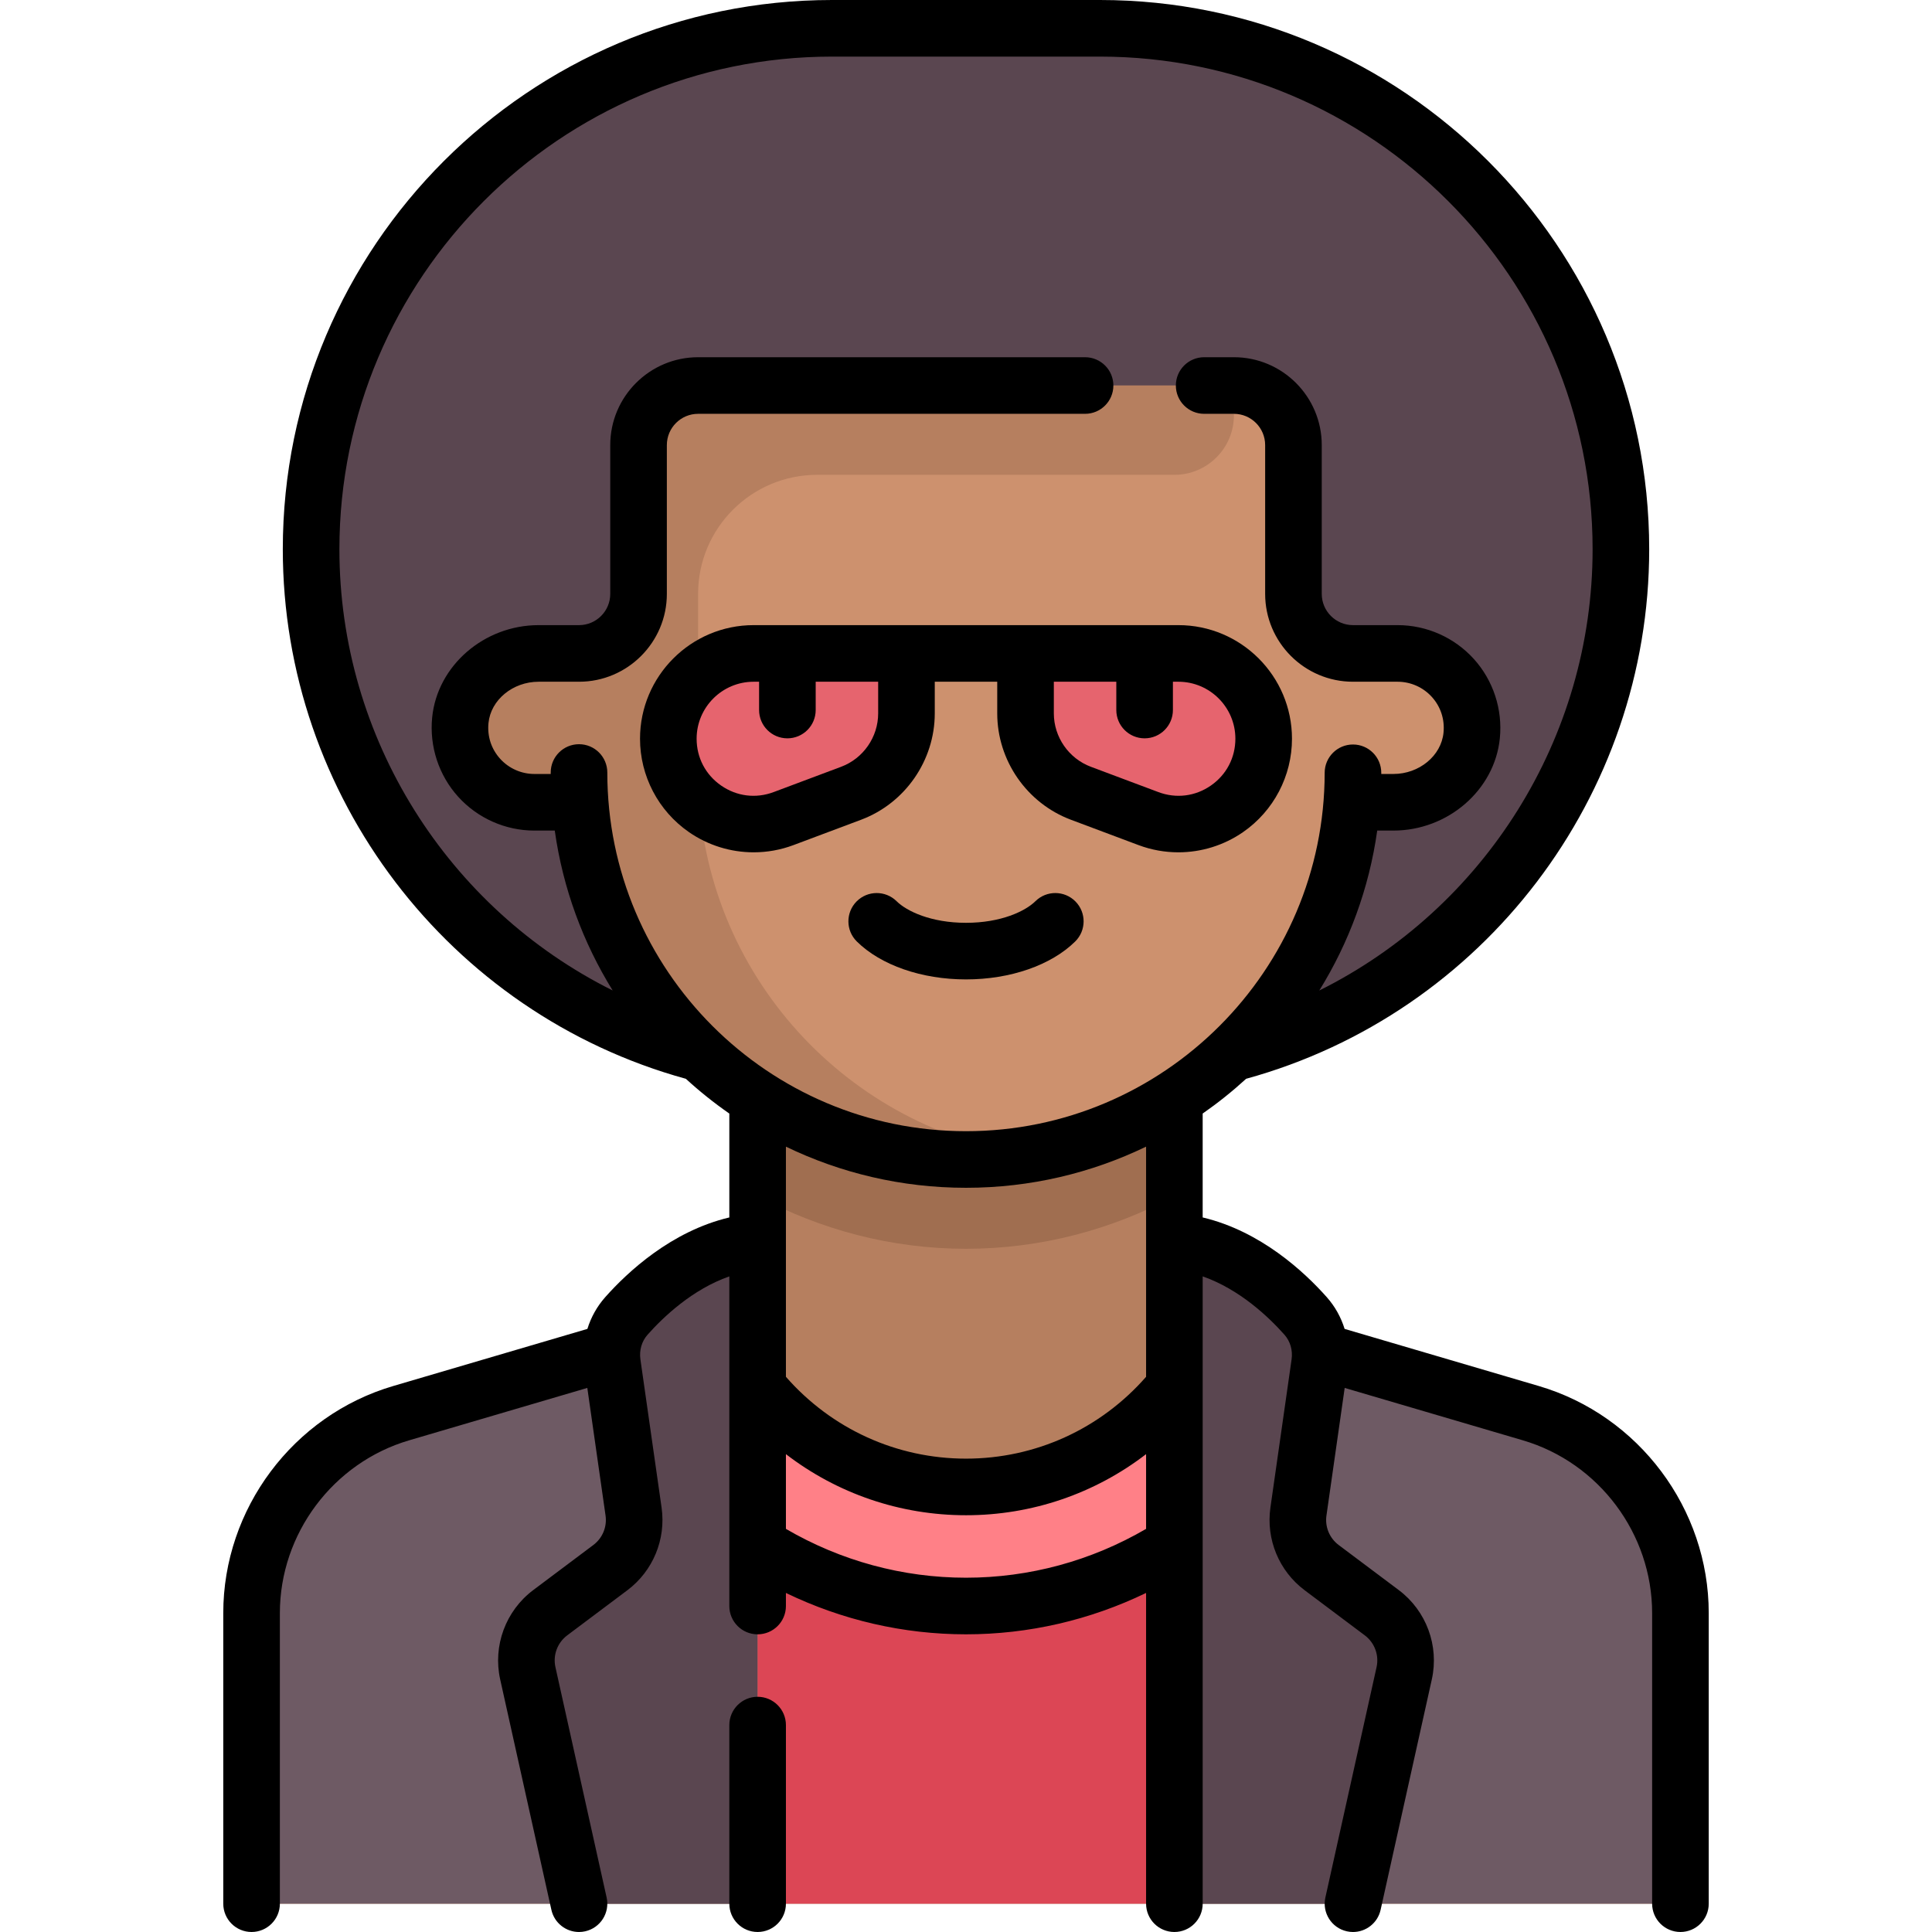
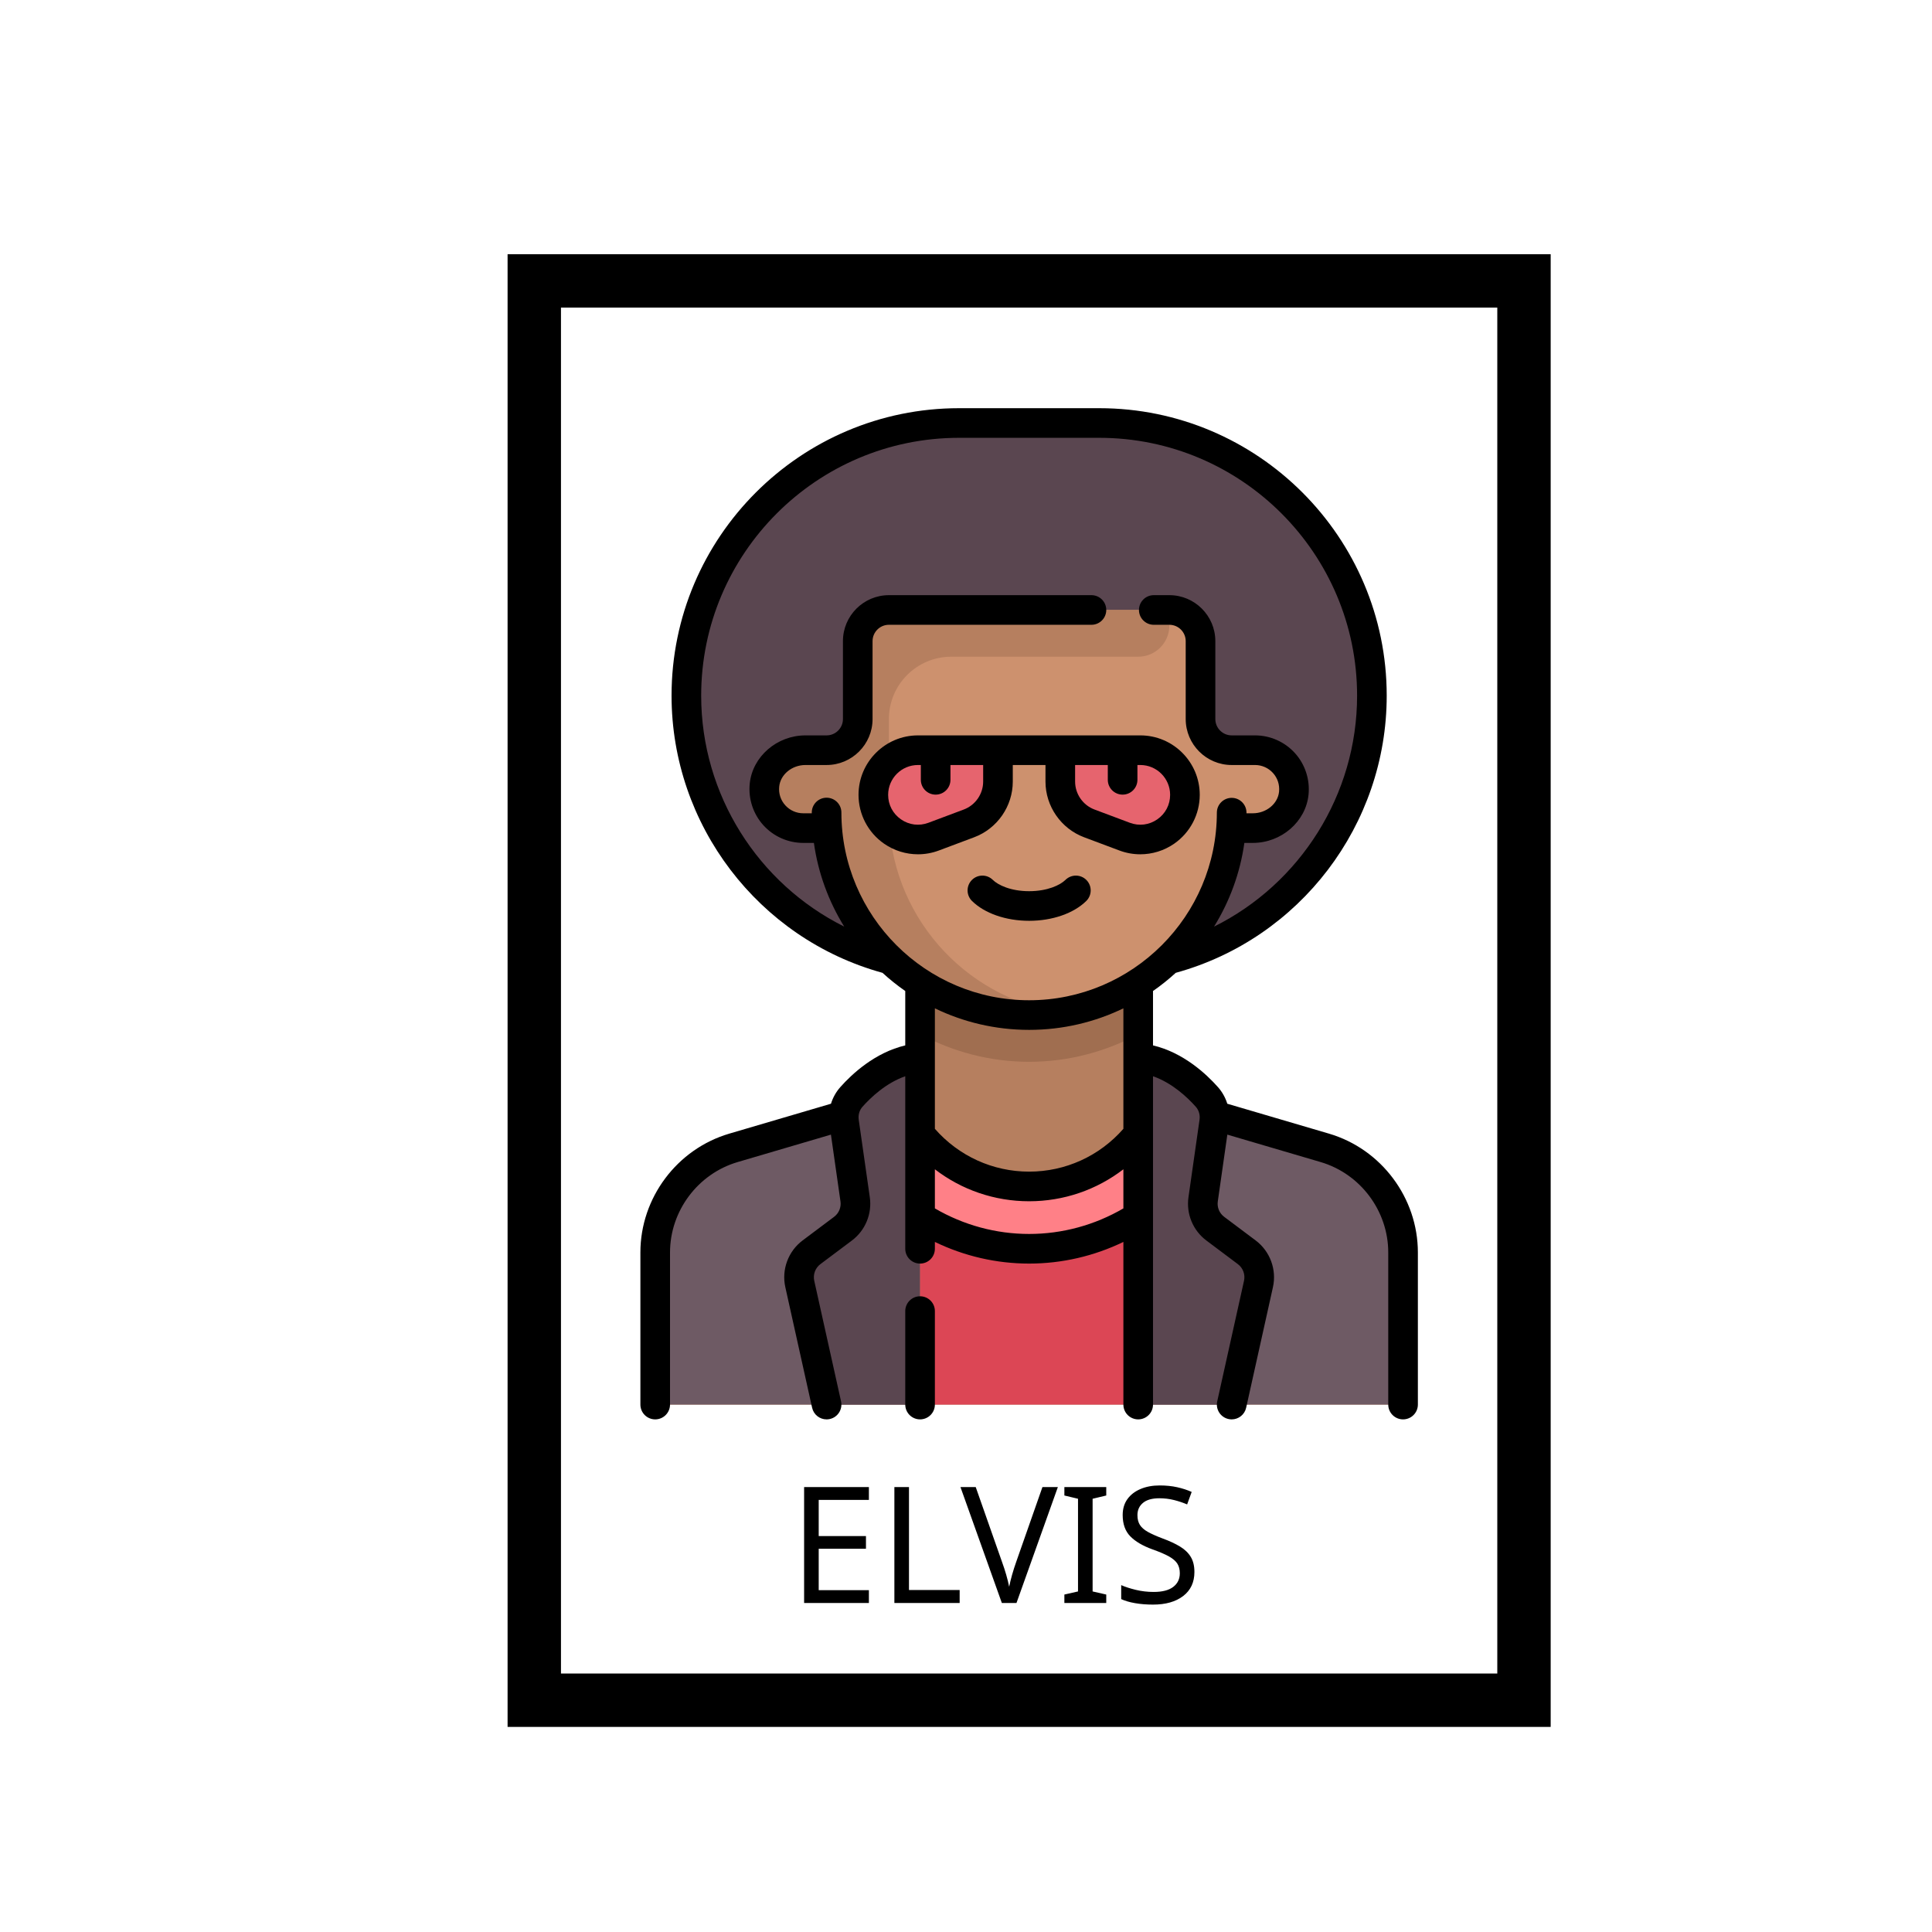
- <svg xmlns="http://www.w3.org/2000/svg" version="1.1" id="Capa_1" x="0px" y="0px" viewBox="0 0 512.002 512.002" style="enable-background:new 0 0 512.002 512.002;" xml:space="preserve">
-   <path style="fill:#5A4650;" d="M291.502,283.611h-71c-76.246,0-138.055-61.81-138.055-138.055l0,0  C82.446,69.31,144.256,7.5,220.502,7.5h71c76.246,0,138.055,61.81,138.055,138.055l0,0  C429.557,221.802,367.748,283.611,291.502,283.611z" />
-   <path style="fill:#B67F5F;" d="M405.695,374.508l-77.482-22.789c-10.072-2.962-16.989-12.206-16.989-22.705V291.5H200.78v37.514  c0,10.499-6.917,19.743-16.989,22.705l-77.482,22.789c-23.502,6.912-39.64,28.481-39.64,52.978V504.5h378.667v-77.014  C445.335,402.989,429.196,381.42,405.695,374.508z" />
-   <path style="fill:#A06E50;" d="M200.78,316.993c16.574,8.853,35.369,13.951,55.222,13.951s38.649-5.098,55.222-13.951V291.5H200.78  V316.993z" />
-   <path style="fill:#CD916E;" d="M370.391,173.167h-11.833c-8.713,0-15.778-7.064-15.778-15.778v-39.444  c0-8.714-7.065-15.778-15.778-15.778h-142c-8.713,0-15.778,7.064-15.778,15.778v39.444c0,8.714-7.065,15.778-15.778,15.778h-11.833  c-10.892,0-19.722,8.83-19.722,19.722s8.83,19.722,19.722,19.722h12.232c4.041,52.941,48.181,94.667,102.157,94.667  s98.116-41.725,102.157-94.667h12.232c10.892,0,19.722-8.83,19.722-19.722C390.113,181.996,381.283,173.167,370.391,173.167z" />
-   <path style="fill:#B67F5F;" d="M185.002,102.167c-8.713,0-15.778,7.064-15.778,15.778v39.444c0,8.714-7.065,15.778-15.778,15.778  h-11.833c-10.892,0-19.722,8.83-19.722,19.722s8.83,19.722,19.722,19.722h12.232c4.041,52.941,48.181,94.667,102.157,94.667  c5.397,0,10.658-0.526,15.828-1.329c-49.153-7.586-86.828-49.949-86.828-101.226V157.39c0-17.428,14.127-31.556,31.556-31.556  h94.667c8.713,0,15.778-7.064,15.778-15.778v-7.889L185.002,102.167L185.002,102.167z" />
-   <path style="fill:#6E5A64;" d="M311.224,504.5h134.111v-77.014c0-24.497-16.139-46.066-39.64-52.978l-77.482-22.789  c-9.444-2.778-16.035-11.096-16.831-20.774h-0.158V504.5z" />
-   <path style="fill:#5A4650;" d="M358.557,504.5l13.57-61.063c1.344-6.05-0.977-12.326-5.935-16.045l-15.938-11.954  c-4.609-3.457-6.967-9.15-6.153-14.854l5.608-39.259c0.649-4.542-0.662-9.155-3.708-12.586  c-6.341-7.143-18.751-18.419-34.778-19.726V504.5H358.557z" />
-   <path style="fill:#6E5A64;" d="M200.78,504.5H66.668v-77.014c0-24.497,16.139-46.066,39.64-52.978l77.482-22.789  c9.444-2.778,16.035-11.096,16.831-20.774h0.158V504.5H200.78z" />
-   <path style="fill:#5A4650;" d="M153.446,504.5l-13.57-61.063c-1.344-6.05,0.977-12.326,5.935-16.045l15.938-11.954  c4.609-3.457,6.967-9.15,6.153-14.854l-5.608-39.259c-0.649-4.542,0.662-9.155,3.708-12.586  c6.341-7.143,18.751-18.419,34.778-19.726V504.5H153.446z" />
-   <path style="fill:#DC4655;" d="M256.002,409.833c-20.979,0-40.218-7.445-55.222-19.837V504.5h110.444V389.996  C296.22,402.388,276.981,409.833,256.002,409.833z" />
-   <path style="fill:#FF8087;" d="M311.224,409.336v-41.752c-13.026,16.123-32.927,26.472-55.222,26.472s-42.196-10.349-55.222-26.472  v41.752c15.961,10.252,34.885,16.275,55.222,16.275S295.263,419.588,311.224,409.336z" />
-   <g>
-     <path style="fill:#E6646E;" d="M207.654,216.936l17.903-6.713c8.823-3.308,14.667-11.743,14.667-21.165v-15.891h-40.507   c-12.484,0-22.604,10.12-22.604,22.604l0,0C177.113,211.553,192.876,222.478,207.654,216.936z" />
-     <path style="fill:#E6646E;" d="M304.35,216.936l-17.903-6.713c-8.823-3.308-14.667-11.743-14.667-21.165v-15.891h40.507   c12.484,0,22.604,10.12,22.604,22.604l0,0C334.891,211.553,319.127,222.478,304.35,216.936z" />
+ <svg xmlns="http://www.w3.org/2000/svg" xmlns:ns1="http://www.openswatchbook.org/uri/2009/osb" xmlns:xlink="http://www.w3.org/1999/xlink" version="1.1" id="Capa_1" x="0px" y="0px" viewBox="0 0 511.999 511.999" style="enable-background:new 0 0 511.999 511.999;" xml:space="preserve">
+   <defs id="defs93">
+     <linearGradient id="linearGradient2457" ns1:paint="solid">
+       <stop style="stop-color:#000000;stop-opacity:1;" offset="0" id="stop2455" />
+     </linearGradient>
+     <linearGradient xlink:href="#linearGradient2457" id="linearGradient2459-6-2" x1="1442.357" y1="-339.512" x2="1514.929" y2="-339.512" gradientUnits="userSpaceOnUse" gradientTransform="matrix(6.466927,0,0,9.677302,-9356.174,3517.693)" />
+     <pattern y="0" x="0" height="6" width="6" patternUnits="userSpaceOnUse" id="EMFhbasepattern" />
+   </defs>
+   <g id="g60">
+ </g>
+   <g id="g62">
+ </g>
+   <g id="g64">
+ </g>
+   <g id="g66">
+ </g>
+   <g id="g68">
+ </g>
+   <g id="g70">
+ </g>
+   <g id="g72">
+ </g>
+   <g id="g74">
+ </g>
+   <g id="g76">
+ </g>
+   <g id="g78">
+ </g>
+   <g id="g80">
+ </g>
+   <g id="g82">
+ </g>
+   <g id="g84">
+ </g>
+   <g id="g86">
+ </g>
+   <g id="g88">
+ </g>
+   <g id="g1046" transform="matrix(0.5588631,0,0,0.5588631,157.5478,132.7762)">
+     <g transform="matrix(0.9365242,0,0,0.9365242,-33.64983,-44.01942)" id="g901">
+       <path id="path2" d="m 291.502,283.611 h -71 c -76.246,0 -138.055,-61.81 -138.055,-138.055 v 0 C 82.446,69.31 144.256,7.5 220.502,7.5 h 71 c 76.246,0 138.055,61.81 138.055,138.055 v 0 c 0,76.247 -61.809,138.056 -138.055,138.056 z" style="fill:#5a4650" />
+       <path id="path4-7" d="m 405.695,374.508 -77.482,-22.789 c -10.072,-2.962 -16.989,-12.206 -16.989,-22.705 V 291.5 H 200.78 v 37.514 c 0,10.499 -6.917,19.743 -16.989,22.705 l -77.482,22.789 c -23.502,6.912 -39.64,28.481 -39.64,52.978 V 504.5 h 378.667 v -77.014 c -0.001,-24.497 -16.14,-46.066 -39.641,-52.978 z" style="fill:#b67f5f" />
+       <path id="path6-2" d="m 200.78,316.993 c 16.574,8.853 35.369,13.951 55.222,13.951 19.853,0 38.649,-5.098 55.222,-13.951 V 291.5 H 200.78 Z" style="fill:#a06e50" />
+       <path id="path8" d="m 370.391,173.167 h -11.833 c -8.713,0 -15.778,-7.064 -15.778,-15.778 v -39.444 c 0,-8.714 -7.065,-15.778 -15.778,-15.778 h -142 c -8.713,0 -15.778,7.064 -15.778,15.778 v 39.444 c 0,8.714 -7.065,15.778 -15.778,15.778 h -11.833 c -10.892,0 -19.722,8.83 -19.722,19.722 0,10.892 8.83,19.722 19.722,19.722 h 12.232 c 4.041,52.941 48.181,94.667 102.157,94.667 53.976,0 98.116,-41.725 102.157,-94.667 h 12.232 c 10.892,0 19.722,-8.83 19.722,-19.722 0,-10.893 -8.83,-19.722 -19.722,-19.722 z" style="fill:#cd916e" />
+       <path id="path10-9" d="m 185.002,102.167 c -8.713,0 -15.778,7.064 -15.778,15.778 v 39.444 c 0,8.714 -7.065,15.778 -15.778,15.778 h -11.833 c -10.892,0 -19.722,8.83 -19.722,19.722 0,10.892 8.83,19.722 19.722,19.722 h 12.232 c 4.041,52.941 48.181,94.667 102.157,94.667 5.397,0 10.658,-0.526 15.828,-1.329 C 222.677,298.363 185.002,256 185.002,204.723 V 157.39 c 0,-17.428 14.127,-31.556 31.556,-31.556 h 94.667 c 8.713,0 15.778,-7.064 15.778,-15.778 v -7.889 z" style="fill:#b67f5f" />
+       <path id="path12-2" d="m 311.224,504.5 h 134.111 v -77.014 c 0,-24.497 -16.139,-46.066 -39.64,-52.978 l -77.482,-22.789 c -9.444,-2.778 -16.035,-11.096 -16.831,-20.774 h -0.158 z" style="fill:#6e5a64" />
+       <path id="path14-4" d="m 358.557,504.5 13.57,-61.063 c 1.344,-6.05 -0.977,-12.326 -5.935,-16.045 l -15.938,-11.954 c -4.609,-3.457 -6.967,-9.15 -6.153,-14.854 l 5.608,-39.259 c 0.649,-4.542 -0.662,-9.155 -3.708,-12.586 -6.341,-7.143 -18.751,-18.419 -34.778,-19.726 V 504.5 Z" style="fill:#5a4650" />
+       <path id="path16-0" d="M 200.78,504.5 H 66.668 v -77.014 c 0,-24.497 16.139,-46.066 39.64,-52.978 l 77.482,-22.789 c 9.444,-2.778 16.035,-11.096 16.831,-20.774 h 0.158 V 504.5 Z" style="fill:#6e5a64" />
+       <path id="path18" d="m 153.446,504.5 -13.57,-61.063 c -1.344,-6.05 0.977,-12.326 5.935,-16.045 l 15.938,-11.954 c 4.609,-3.457 6.967,-9.15 6.153,-14.854 l -5.608,-39.259 c -0.649,-4.542 0.662,-9.155 3.708,-12.586 6.341,-7.143 18.751,-18.419 34.778,-19.726 V 504.5 Z" style="fill:#5a4650" />
+       <path id="path20" d="m 256.002,409.833 c -20.979,0 -40.218,-7.445 -55.222,-19.837 V 504.5 H 311.224 V 389.996 c -15.004,12.392 -34.243,19.837 -55.222,19.837 z" style="fill:#dc4655" />
+       <path id="path22" d="m 311.224,409.336 v -41.752 c -13.026,16.123 -32.927,26.472 -55.222,26.472 -22.295,0 -42.196,-10.349 -55.222,-26.472 v 41.752 c 15.961,10.252 34.885,16.275 55.222,16.275 20.337,0 39.261,-6.023 55.222,-16.275 z" style="fill:#ff8087" />
+       <g id="g28">
+         <path id="path24" d="m 207.654,216.936 17.903,-6.713 c 8.823,-3.308 14.667,-11.743 14.667,-21.165 v -15.891 h -40.507 c -12.484,0 -22.604,10.12 -22.604,22.604 v 0 c 0,15.782 15.763,26.707 30.541,21.165 z" style="fill:#e6646e" />
+         <path id="path26" d="m 304.35,216.936 -17.903,-6.713 C 277.624,206.915 271.78,198.48 271.78,189.058 v -15.891 h 40.507 c 12.484,0 22.604,10.12 22.604,22.604 v 0 c 0,15.782 -15.764,26.707 -30.541,21.165 z" style="fill:#e6646e" />
+       </g>
+       <path id="path30-4" d="m 274.401,238.828 c -2.678,2.643 -9.104,5.728 -18.399,5.728 -9.295,0 -15.722,-3.085 -18.399,-5.728 -2.947,-2.908 -7.695,-2.878 -10.606,0.071 -2.909,2.949 -2.877,7.697 0.071,10.606 6.378,6.293 17.195,10.05 28.935,10.05 11.74,0 22.557,-3.757 28.935,-10.05 2.948,-2.909 2.98,-7.658 0.071,-10.606 -2.912,-2.949 -7.66,-2.98 -10.608,-0.071 z" />
+       <path id="path32-1" d="m 200.779,449.667 c -4.143,0 -7.5,3.358 -7.5,7.5 V 504.5 c 0,4.142 3.357,7.5 7.5,7.5 4.143,0 7.5,-3.358 7.5,-7.5 v -47.333 c 0,-4.143 -3.357,-7.5 -7.5,-7.5 z" />
+       <path id="path34-4" d="M 312.286,165.667 H 199.718 c -16.6,0 -30.104,13.505 -30.104,30.104 0,9.871 4.844,19.121 12.957,24.743 5.106,3.539 11.104,5.36 17.151,5.36 3.562,0 7.141,-0.631 10.566,-1.916 l 17.902,-6.713 c 11.684,-4.382 19.534,-15.709 19.534,-28.188 v -8.391 h 16.555 v 8.391 c 0,12.478 7.851,23.806 19.534,28.188 l 17.902,6.713 c 3.426,1.285 7.004,1.916 10.566,1.916 6.048,0 12.045,-1.822 17.151,-5.36 8.113,-5.623 12.957,-14.872 12.957,-24.743 10e-4,-16.6 -13.503,-30.104 -30.103,-30.104 z m -79.562,23.391 c 0,6.26 -3.938,11.944 -9.802,14.143 l -17.902,6.713 c -4.704,1.765 -9.773,1.135 -13.906,-1.728 -4.132,-2.863 -6.501,-7.388 -6.501,-12.415 0,-8.329 6.775,-15.104 15.104,-15.104 h 1.451 v 7.5 c 0,4.142 3.357,7.5 7.5,7.5 4.143,0 7.5,-3.358 7.5,-7.5 v -7.5 h 16.556 z m 88.165,19.128 c -4.132,2.863 -9.202,3.493 -13.906,1.728 L 289.081,203.2 c -5.863,-2.199 -9.802,-7.882 -9.802,-14.143 v -8.391 h 16.556 v 7.5 c 0,4.142 3.357,7.5 7.5,7.5 4.143,0 7.5,-3.358 7.5,-7.5 v -7.5 h 1.451 c 8.329,0 15.104,6.776 15.104,15.104 0,5.027 -2.369,9.552 -6.501,12.416 z" />
+       <path id="path36-1" d="m 407.811,367.313 -51.476,-15.14 c -0.952,-3.083 -2.544,-5.955 -4.726,-8.413 -5.927,-6.677 -17.51,-17.48 -32.886,-21.124 V 295.1 c 4.042,-2.814 7.888,-5.89 11.511,-9.207 C 393.167,268.562 437.056,210.966 437.056,145.555 437.057,65.296 371.761,0 291.502,0 h -71 C 140.242,0 74.946,65.296 74.946,145.556 c 0,65.341 43.91,123.01 106.814,140.339 3.625,3.319 7.474,6.397 11.519,9.212 v 27.53 c -15.376,3.644 -26.958,14.447 -32.886,21.125 -2.182,2.458 -3.773,5.33 -4.726,8.412 l -51.476,15.14 c -26.509,7.797 -45.023,32.541 -45.023,60.173 V 504.5 c 0,4.142 3.357,7.5 7.5,7.5 4.143,0 7.5,-3.358 7.5,-7.5 v -77.014 c 0,-21.024 14.087,-39.851 34.256,-45.783 l 47.221,-13.888 4.833,33.83 c 0.428,2.993 -0.81,5.979 -3.229,7.793 l -15.938,11.954 c -7.299,5.475 -10.736,14.767 -8.757,23.672 l 13.569,61.063 c 0.776,3.496 3.876,5.875 7.314,5.875 0.539,0 1.086,-0.058 1.634,-0.18 4.044,-0.898 6.593,-4.905 5.694,-8.948 l -13.569,-61.063 c -0.704,-3.167 0.519,-6.471 3.114,-8.417 l 15.938,-11.953 c 6.802,-5.101 10.28,-13.498 9.078,-21.915 l -5.608,-39.26 c -0.346,-2.417 0.344,-4.803 1.891,-6.545 4.188,-4.717 11.902,-12.052 21.669,-15.461 v 87.354 c 0,4.142 3.357,7.5 7.5,7.5 4.143,0 7.5,-3.358 7.5,-7.5 v -3.467 c 14.865,7.194 31.133,10.966 47.723,10.966 16.59,0 32.857,-3.772 47.723,-10.966 V 504.5 c 0,4.142 3.357,7.5 7.5,7.5 4.143,0 7.5,-3.358 7.5,-7.5 V 338.258 c 9.767,3.409 17.481,10.744 21.669,15.46 1.547,1.743 2.236,4.129 1.891,6.547 l -5.608,39.259 c -1.202,8.417 2.276,16.813 9.078,21.914 l 15.938,11.954 c 2.596,1.947 3.818,5.251 3.114,8.418 l -13.569,61.063 c -0.898,4.043 1.65,8.05 5.694,8.948 0.548,0.122 1.095,0.18 1.634,0.18 3.438,0 6.538,-2.379 7.314,-5.875 l 13.569,-61.063 c 1.979,-8.906 -1.458,-18.198 -8.757,-23.672 l -15.938,-11.954 c -2.419,-1.813 -3.656,-4.8 -3.229,-7.792 l 4.833,-33.831 47.221,13.888 c 20.169,5.932 34.256,24.759 34.256,45.783 V 504.5 c 0,4.142 3.357,7.5 7.5,7.5 4.143,0 7.5,-3.358 7.5,-7.5 v -77.014 c 10e-4,-27.632 -18.514,-52.377 -45.023,-60.173 z M 89.946,145.555 C 89.946,73.567 148.513,15 220.502,15 h 71 c 71.988,0 130.556,58.567 130.556,130.556 0,50.177 -28.791,95.224 -72.432,116.94 7.842,-12.661 13.194,-27.017 15.354,-42.385 h 4.285 c 14.446,0 26.836,-10.736 28.208,-24.441 0.769,-7.682 -1.744,-15.351 -6.894,-21.042 -5.154,-5.695 -12.513,-8.961 -20.189,-8.961 h -11.833 c -4.564,0 -8.278,-3.713 -8.278,-8.278 v -39.444 c 0,-12.835 -10.442,-23.278 -23.277,-23.278 h -7.888 c -4.143,0 -7.5,3.358 -7.5,7.5 0,4.142 3.357,7.5 7.5,7.5 h 7.888 c 4.564,0 8.277,3.713 8.277,8.278 v 39.444 c 0,12.835 10.442,23.278 23.278,23.278 h 11.833 c 3.447,0 6.752,1.467 9.066,4.026 2.346,2.592 3.443,5.96 3.091,9.483 -0.613,6.132 -6.448,10.936 -13.282,10.936 h -3.212 v -0.313 c 0,-4.141 -3.356,-7.499 -7.497,-7.5 -10e-4,0 -0.002,0 -0.003,0 -4.14,0 -7.497,3.354 -7.5,7.495 -0.038,52.375 -42.678,94.985 -95.052,94.985 -52.414,0 -95.056,-42.642 -95.056,-95.056 0,-4.142 -3.357,-7.5 -7.5,-7.5 -4.143,0 -7.5,3.358 -7.5,7.5 v 0.389 h -4.333 c -3.447,0 -6.752,-1.467 -9.067,-4.026 -2.346,-2.592 -3.443,-5.96 -3.09,-9.483 0.614,-6.132 6.449,-10.935 13.283,-10.935 h 10.707 c 12.836,0 23.278,-10.442 23.278,-23.278 v -39.444 c 0,-4.564 3.713,-8.278 8.277,-8.278 h 102.556 c 4.143,0 7.5,-3.358 7.5,-7.5 0,-4.142 -3.357,-7.5 -7.5,-7.5 H 185.002 c -12.835,0 -23.277,10.442 -23.277,23.278 v 39.444 c 0,4.564 -3.714,8.278 -8.278,8.278 H 142.74 c -14.445,0 -26.836,10.735 -28.209,24.44 -0.77,7.681 1.743,15.351 6.894,21.042 5.153,5.696 12.512,8.962 20.189,8.962 h 5.405 c 2.159,15.363 7.508,29.716 15.345,42.373 -43.62,-21.731 -72.418,-66.813 -72.418,-116.93 z m 166.056,169.223 c 17.087,0 33.277,-3.922 47.723,-10.905 v 60.998 c -12.09,13.804 -29.331,21.686 -47.723,21.686 -18.392,0 -35.633,-7.881 -47.723,-21.686 v -60.993 c 14.445,6.98 30.634,10.9 47.723,10.9 z m 0,103.333 c -16.785,0 -33.196,-4.468 -47.723,-12.941 v -19.804 c 13.561,10.427 30.222,16.19 47.723,16.19 17.501,0 34.162,-5.763 47.723,-16.19 v 19.804 c -14.527,8.473 -30.939,12.941 -47.723,12.941 z" />
+     </g>
+     <rect y="-104.382" x="-28.556" height="673.033" width="469.314" id="rect2447-0-9" style="display:inline;fill:none;fill-opacity:1;stroke:url(#linearGradient2459-6-2);stroke-width:25.315;stroke-miterlimit:4;stroke-dasharray:none;stroke-opacity:1" />
+     <text id="text2485-9" y="522.543" x="91.93" style="font-style:normal;font-weight:normal;font-size:76.991px;line-height:1.25;font-family:sans-serif;letter-spacing:0px;word-spacing:0px;display:inline;fill:#000000;fill-opacity:1;stroke:none;stroke-width:1.925" xml:space="preserve">
+       <tspan style="stroke-width:1.925" y="522.543" x="91.93" id="tspan2483-7">ELVIS</tspan>
+     </text>
  </g>
-   <path d="M274.401,238.828c-2.678,2.643-9.104,5.728-18.399,5.728s-15.722-3.085-18.399-5.728c-2.947-2.908-7.695-2.878-10.606,0.071  c-2.909,2.949-2.877,7.697,0.071,10.606c6.378,6.293,17.195,10.05,28.935,10.05s22.557-3.757,28.935-10.05  c2.948-2.909,2.98-7.658,0.071-10.606C282.097,235.95,277.349,235.919,274.401,238.828z" />
-   <path d="M200.779,449.667c-4.143,0-7.5,3.358-7.5,7.5V504.5c0,4.142,3.357,7.5,7.5,7.5s7.5-3.358,7.5-7.5v-47.333  C208.279,453.024,204.922,449.667,200.779,449.667z" />
-   <path d="M312.286,165.667H199.718c-16.6,0-30.104,13.505-30.104,30.104c0,9.871,4.844,19.121,12.957,24.743  c5.106,3.539,11.104,5.36,17.151,5.36c3.562,0,7.141-0.631,10.566-1.916l17.902-6.713c11.684-4.382,19.534-15.709,19.534-28.188  v-8.391h16.555v8.391c0,12.478,7.851,23.806,19.534,28.188l17.902,6.713c3.426,1.285,7.004,1.916,10.566,1.916  c6.048,0,12.045-1.822,17.151-5.36c8.113-5.623,12.957-14.872,12.957-24.743C342.39,179.171,328.886,165.667,312.286,165.667z   M232.724,189.058c0,6.26-3.938,11.944-9.802,14.143l-17.902,6.713c-4.704,1.765-9.773,1.135-13.906-1.728  c-4.132-2.863-6.501-7.388-6.501-12.415c0-8.329,6.775-15.104,15.104-15.104h1.451v7.5c0,4.142,3.357,7.5,7.5,7.5s7.5-3.358,7.5-7.5  v-7.5h16.556V189.058z M320.889,208.186c-4.132,2.863-9.202,3.493-13.906,1.728l-17.902-6.714  c-5.863-2.199-9.802-7.882-9.802-14.143v-8.391h16.556v7.5c0,4.142,3.357,7.5,7.5,7.5s7.5-3.358,7.5-7.5v-7.5h1.451  c8.329,0,15.104,6.776,15.104,15.104C327.39,200.797,325.021,205.322,320.889,208.186z" />
-   <path d="M407.811,367.313l-51.476-15.14c-0.952-3.083-2.544-5.955-4.726-8.413c-5.927-6.677-17.51-17.48-32.886-21.124V295.1  c4.042-2.814,7.888-5.89,11.511-9.207c62.933-17.331,106.822-74.927,106.822-140.338C437.057,65.296,371.761,0,291.502,0h-71  C140.242,0,74.946,65.296,74.946,145.556c0,65.341,43.91,123.01,106.814,140.339c3.625,3.319,7.474,6.397,11.519,9.212v27.53  c-15.376,3.644-26.958,14.447-32.886,21.125c-2.182,2.458-3.773,5.33-4.726,8.412l-51.476,15.14  c-26.509,7.797-45.023,32.541-45.023,60.173V504.5c0,4.142,3.357,7.5,7.5,7.5s7.5-3.358,7.5-7.5v-77.014  c0-21.024,14.087-39.851,34.256-45.783l47.221-13.888l4.833,33.83c0.428,2.993-0.81,5.979-3.229,7.793l-15.938,11.954  c-7.299,5.475-10.736,14.767-8.757,23.672l13.569,61.063c0.776,3.496,3.876,5.875,7.314,5.875c0.539,0,1.086-0.058,1.634-0.18  c4.044-0.898,6.593-4.905,5.694-8.948l-13.569-61.063c-0.704-3.167,0.519-6.471,3.114-8.417l15.938-11.953  c6.802-5.101,10.28-13.498,9.078-21.915l-5.608-39.26c-0.346-2.417,0.344-4.803,1.891-6.545  c4.188-4.717,11.902-12.052,21.669-15.461v87.354c0,4.142,3.357,7.5,7.5,7.5s7.5-3.358,7.5-7.5v-3.467  c14.865,7.194,31.133,10.966,47.723,10.966s32.857-3.772,47.723-10.966V504.5c0,4.142,3.357,7.5,7.5,7.5s7.5-3.358,7.5-7.5V338.258  c9.767,3.409,17.481,10.744,21.669,15.46c1.547,1.743,2.236,4.129,1.891,6.547l-5.608,39.259  c-1.202,8.417,2.276,16.813,9.078,21.914l15.938,11.954c2.596,1.947,3.818,5.251,3.114,8.418l-13.569,61.063  c-0.898,4.043,1.65,8.05,5.694,8.948c0.548,0.122,1.095,0.18,1.634,0.18c3.438,0,6.538-2.379,7.314-5.875l13.569-61.063  c1.979-8.906-1.458-18.198-8.757-23.672l-15.938-11.954c-2.419-1.813-3.656-4.8-3.229-7.792l4.833-33.831l47.221,13.888  c20.169,5.932,34.256,24.759,34.256,45.783V504.5c0,4.142,3.357,7.5,7.5,7.5s7.5-3.358,7.5-7.5v-77.014  C452.835,399.854,434.32,375.109,407.811,367.313z M89.946,145.555C89.946,73.567,148.513,15,220.502,15h71  c71.988,0,130.556,58.567,130.556,130.556c0,50.177-28.791,95.224-72.432,116.94c7.842-12.661,13.194-27.017,15.354-42.385h4.285  c14.446,0,26.836-10.736,28.208-24.441c0.769-7.682-1.744-15.351-6.894-21.042c-5.154-5.695-12.513-8.961-20.189-8.961h-11.833  c-4.564,0-8.278-3.713-8.278-8.278v-39.444c0-12.835-10.442-23.278-23.277-23.278h-7.888c-4.143,0-7.5,3.358-7.5,7.5  s3.357,7.5,7.5,7.5h7.888c4.564,0,8.277,3.713,8.277,8.278v39.444c0,12.835,10.442,23.278,23.278,23.278h11.833  c3.447,0,6.752,1.467,9.066,4.026c2.346,2.592,3.443,5.96,3.091,9.483c-0.613,6.132-6.448,10.936-13.282,10.936h-3.212v-0.313  c0-4.141-3.356-7.499-7.497-7.5c-0.001,0-0.002,0-0.003,0c-4.14,0-7.497,3.354-7.5,7.495c-0.038,52.375-42.678,94.985-95.052,94.985  c-52.414,0-95.056-42.642-95.056-95.056c0-4.142-3.357-7.5-7.5-7.5s-7.5,3.358-7.5,7.5v0.389h-4.333  c-3.447,0-6.752-1.467-9.067-4.026c-2.346-2.592-3.443-5.96-3.09-9.483c0.614-6.132,6.449-10.935,13.283-10.935h10.707  c12.836,0,23.278-10.442,23.278-23.278v-39.444c0-4.564,3.713-8.278,8.277-8.278h102.556c4.143,0,7.5-3.358,7.5-7.5  s-3.357-7.5-7.5-7.5H185.002c-12.835,0-23.277,10.442-23.277,23.278v39.444c0,4.564-3.714,8.278-8.278,8.278H142.74  c-14.445,0-26.836,10.735-28.209,24.44c-0.77,7.681,1.743,15.351,6.894,21.042c5.153,5.696,12.512,8.962,20.189,8.962h5.405  c2.159,15.363,7.508,29.716,15.345,42.373C118.744,240.754,89.946,195.672,89.946,145.555z M256.002,314.778  c17.087,0,33.277-3.922,47.723-10.905v60.998c-12.09,13.804-29.331,21.686-47.723,21.686s-35.633-7.881-47.723-21.686v-60.993  C222.724,310.858,238.913,314.778,256.002,314.778z M256.002,418.111c-16.785,0-33.196-4.468-47.723-12.941v-19.804  c13.561,10.427,30.222,16.19,47.723,16.19s34.162-5.763,47.723-16.19v19.804C289.198,413.643,272.786,418.111,256.002,418.111z" />
-   <g>
- </g>
-   <g>
- </g>
-   <g>
- </g>
-   <g>
- </g>
-   <g>
- </g>
-   <g>
- </g>
-   <g>
- </g>
-   <g>
- </g>
-   <g>
- </g>
-   <g>
- </g>
-   <g>
- </g>
-   <g>
- </g>
-   <g>
- </g>
-   <g>
- </g>
-   <g>
- </g>
</svg>
